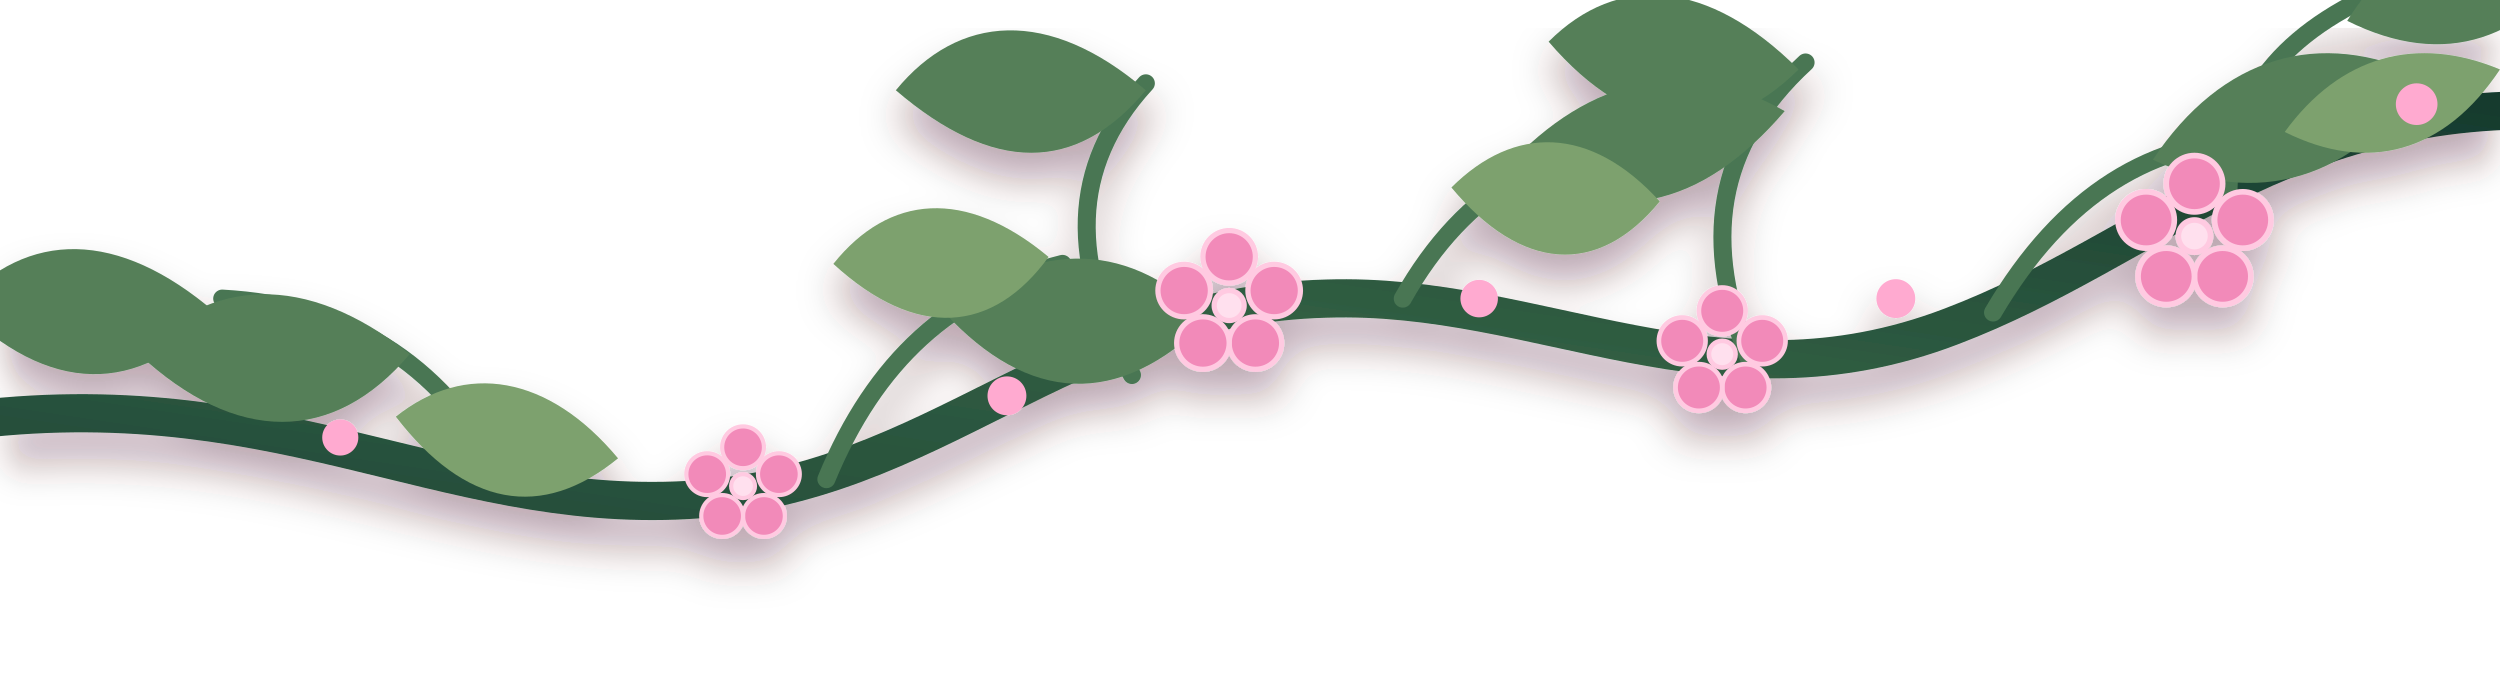
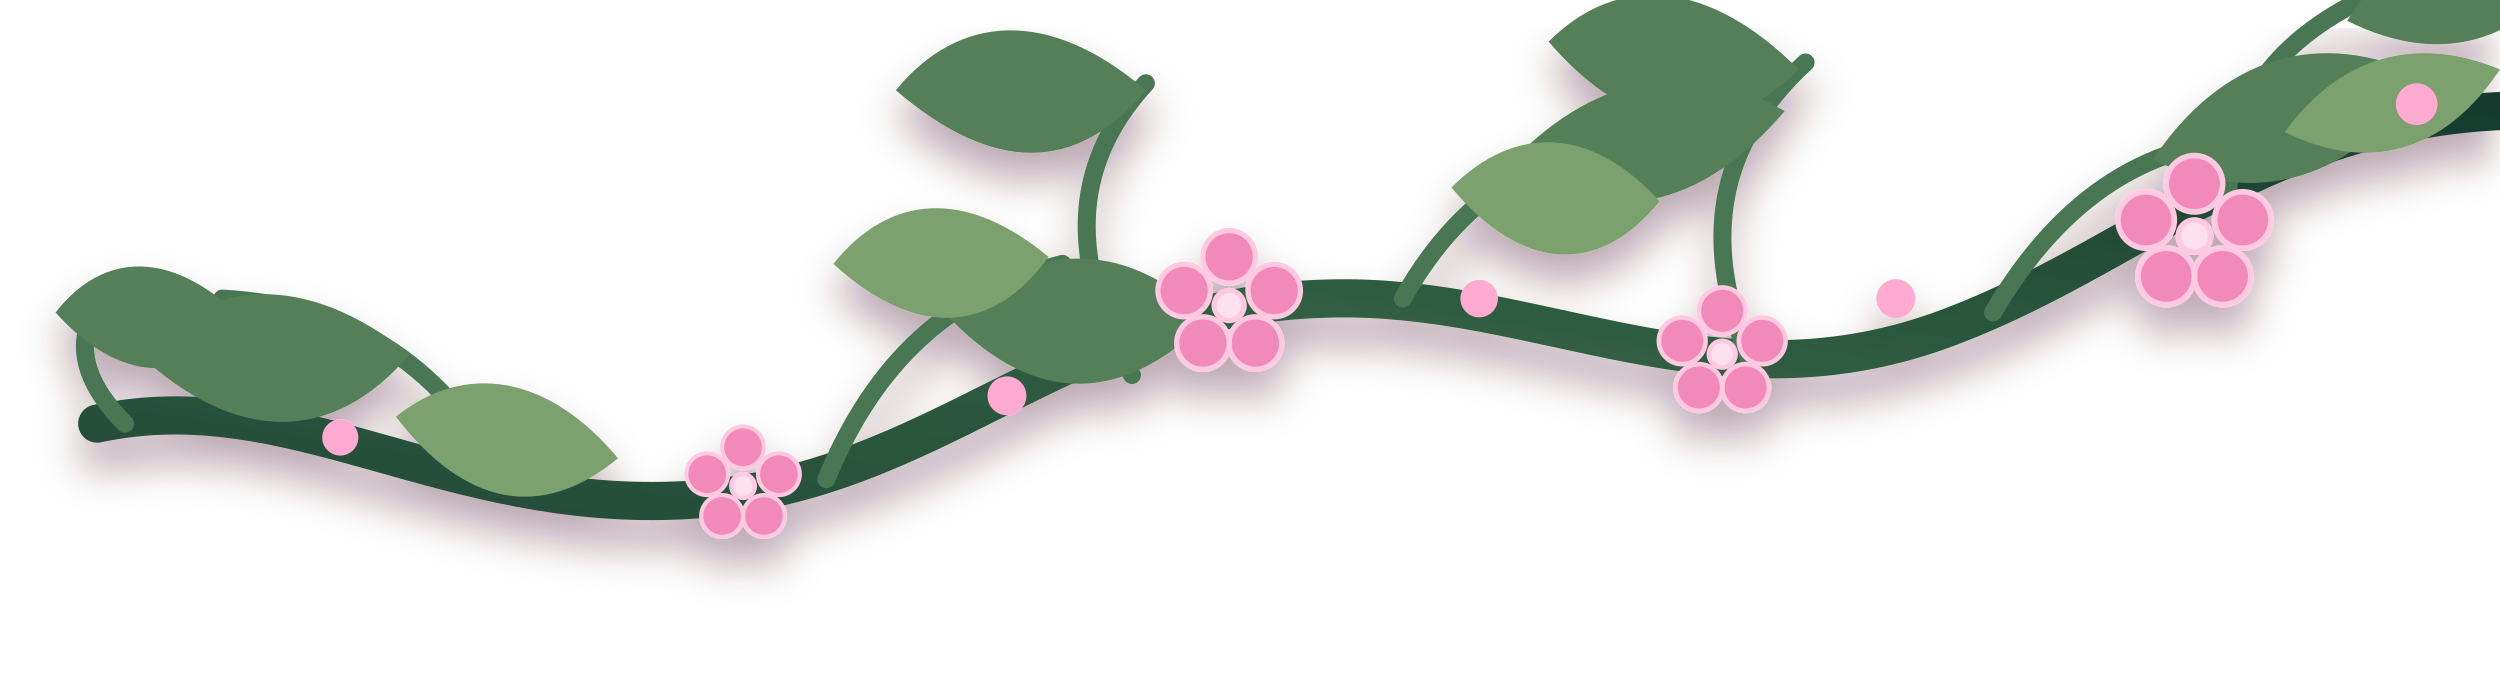
<svg xmlns="http://www.w3.org/2000/svg" viewBox="0 0 360 100" fill="none">
  <defs>
    <linearGradient id="logStem" x1="1" y1="0" x2="0" y2="1">
      <stop stop-color="#173a2e" />
      <stop offset=".52" stop-color="#315f43" />
      <stop offset="1" stop-color="#244b39" />
    </linearGradient>
    <filter id="logShadow" x="-18%" y="-32%" width="136%" height="170%">
      <feDropShadow dx="0" dy="4" stdDeviation="3" flood-color="#431026" flood-opacity=".34" />
    </filter>
  </defs>
  <g filter="url(#logShadow)">
-     <path d="M370 16C329 14 310 36 281 47C247 60 222 42 191 43C153 44 135 70 99 72C63 74 39 54-8 61" stroke="url(#logStem)" stroke-width="5.5" stroke-linecap="round" stroke-linejoin="round" />
-     <path d="M321 31C320 17 326 7 340 0M287 45C297 28 310 20 326 20M252 52C245 35 247 21 260 9M202 43C211 27 224 20 240 20M163 54C154 38 154 24 165 12M119 69C126 52 137 42 153 38M72 68C63 52 50 44 32 43M37 58C23 45 9 41-7 46" stroke="#487653" stroke-width="2.6" stroke-linecap="round" />
+     <path d="M370 16C329 14 310 36 281 47C247 60 222 42 191 43C153 44 135 70 99 72C64 74 42 55 14 61" stroke="url(#logStem)" stroke-width="5.5" stroke-linecap="round" stroke-linejoin="round" />
+     <path d="M321 31C320 17 326 7 340 0M287 45C297 28 310 20 326 20M252 52C245 35 247 21 260 9M202 43C211 27 224 20 240 20M163 54C154 38 154 24 165 12M119 69C126 52 137 42 153 38M72 68C63 52 50 44 32 43M43 59C34 50 25 45 15 46M18 61C13 56 11 51 13 46" stroke="#487653" stroke-width="2.6" stroke-linecap="round" />
    <g fill="#547f58">
      <path d="M338 3C346-10 359-14 373-8 364 6 352 10 338 3Z" />
      <path d="M310 23C320 8 334 4 349 11 339 26 325 30 310 23Z" />
      <path d="M259 10C246-3 233-4 223 6 235 20 248 21 259 10Z" />
      <path d="M217 24C229 11 243 8 257 16 245 30 232 33 217 24Z" />
      <path d="M165 13C151 1 138 2 129 13 143 25 155 25 165 13Z" />
      <path d="M136 45C150 34 163 35 174 46 161 59 148 58 136 45Z" />
      <path d="M59 51C44 39 30 40 20 51 34 64 48 64 59 51Z" />
-       <path d="M31 45C17 33 4 33-6 44 7 57 20 57 31 45Z" />
+       <path d="M35 46C25 36 15 36 8 45 17 55 27 56 35 46Z" />
    </g>
    <g fill="#7da16e">
      <path d="M329 19C337 8 348 5 360 10 352 22 341 25 329 19Z" />
      <path d="M239 29C229 18 218 18 209 27 219 39 230 40 239 29Z" />
      <path d="M151 37C139 27 128 28 120 38 132 49 143 48 151 37Z" />
      <path d="M89 66C79 54 67 52 57 60 67 73 78 75 89 66Z" />
    </g>
    <g fill="#f28ab9" stroke="#ffcae1" stroke-width="1.4">
      <g transform="translate(316 34) scale(.58)">
        <circle cy="-13" r="7" />
        <circle cx="12" cy="-4" r="7" />
        <circle cx="7" cy="10" r="7" />
        <circle cx="-7" cy="10" r="7" />
        <circle cx="-12" cy="-4" r="7" />
        <circle r="4" fill="#ffe0ee" />
      </g>
      <g transform="translate(248 51) scale(.48)">
        <circle cy="-13" r="7" />
        <circle cx="12" cy="-4" r="7" />
        <circle cx="7" cy="10" r="7" />
        <circle cx="-7" cy="10" r="7" />
        <circle cx="-12" cy="-4" r="7" />
        <circle r="4" fill="#ffe0ee" />
      </g>
      <g transform="translate(177 44) scale(.54)">
        <circle cy="-13" r="7" />
        <circle cx="12" cy="-4" r="7" />
        <circle cx="7" cy="10" r="7" />
        <circle cx="-7" cy="10" r="7" />
        <circle cx="-12" cy="-4" r="7" />
        <circle r="4" fill="#ffe0ee" />
      </g>
      <g transform="translate(107 70) scale(.43)">
        <circle cy="-13" r="7" />
        <circle cx="12" cy="-4" r="7" />
        <circle cx="7" cy="10" r="7" />
        <circle cx="-7" cy="10" r="7" />
        <circle cx="-12" cy="-4" r="7" />
        <circle r="4" fill="#ffe0ee" />
      </g>
    </g>
    <g fill="#ffaad0">
      <circle cx="348" cy="15" r="3" />
      <circle cx="273" cy="43" r="2.8" />
      <circle cx="213" cy="43" r="2.7" />
      <circle cx="145" cy="57" r="2.8" />
      <circle cx="49" cy="63" r="2.6" />
    </g>
  </g>
</svg>
